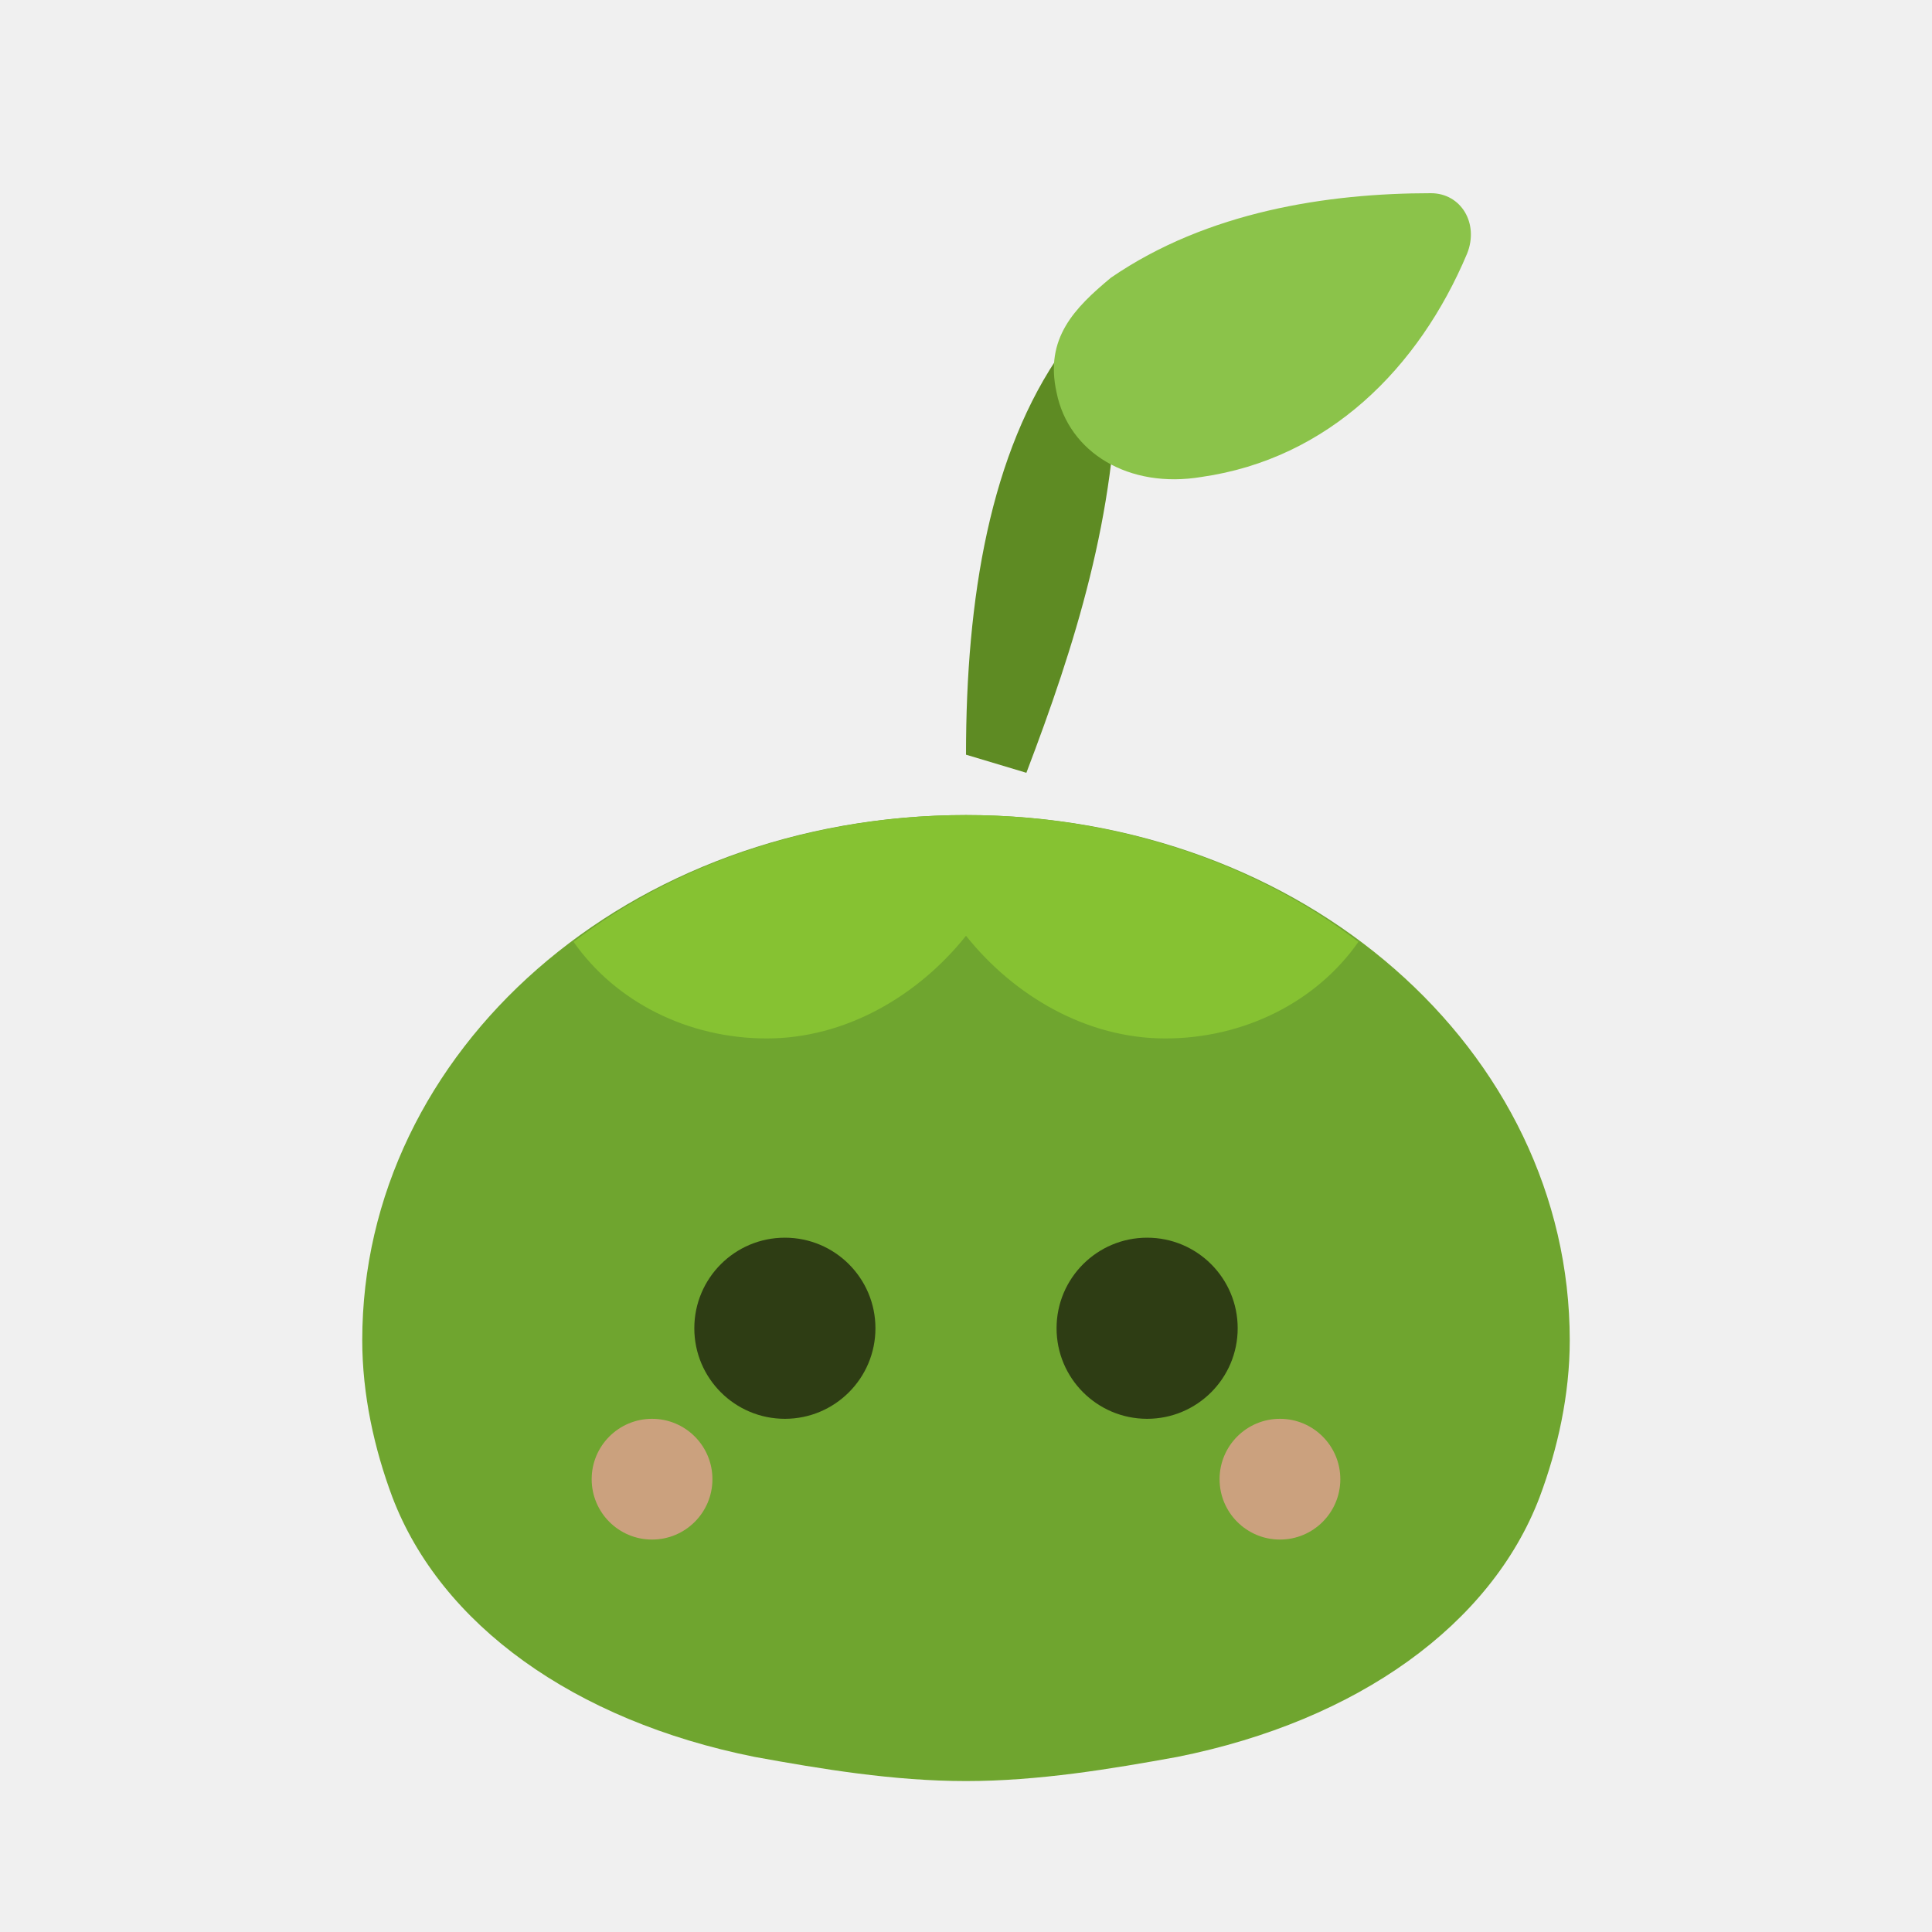
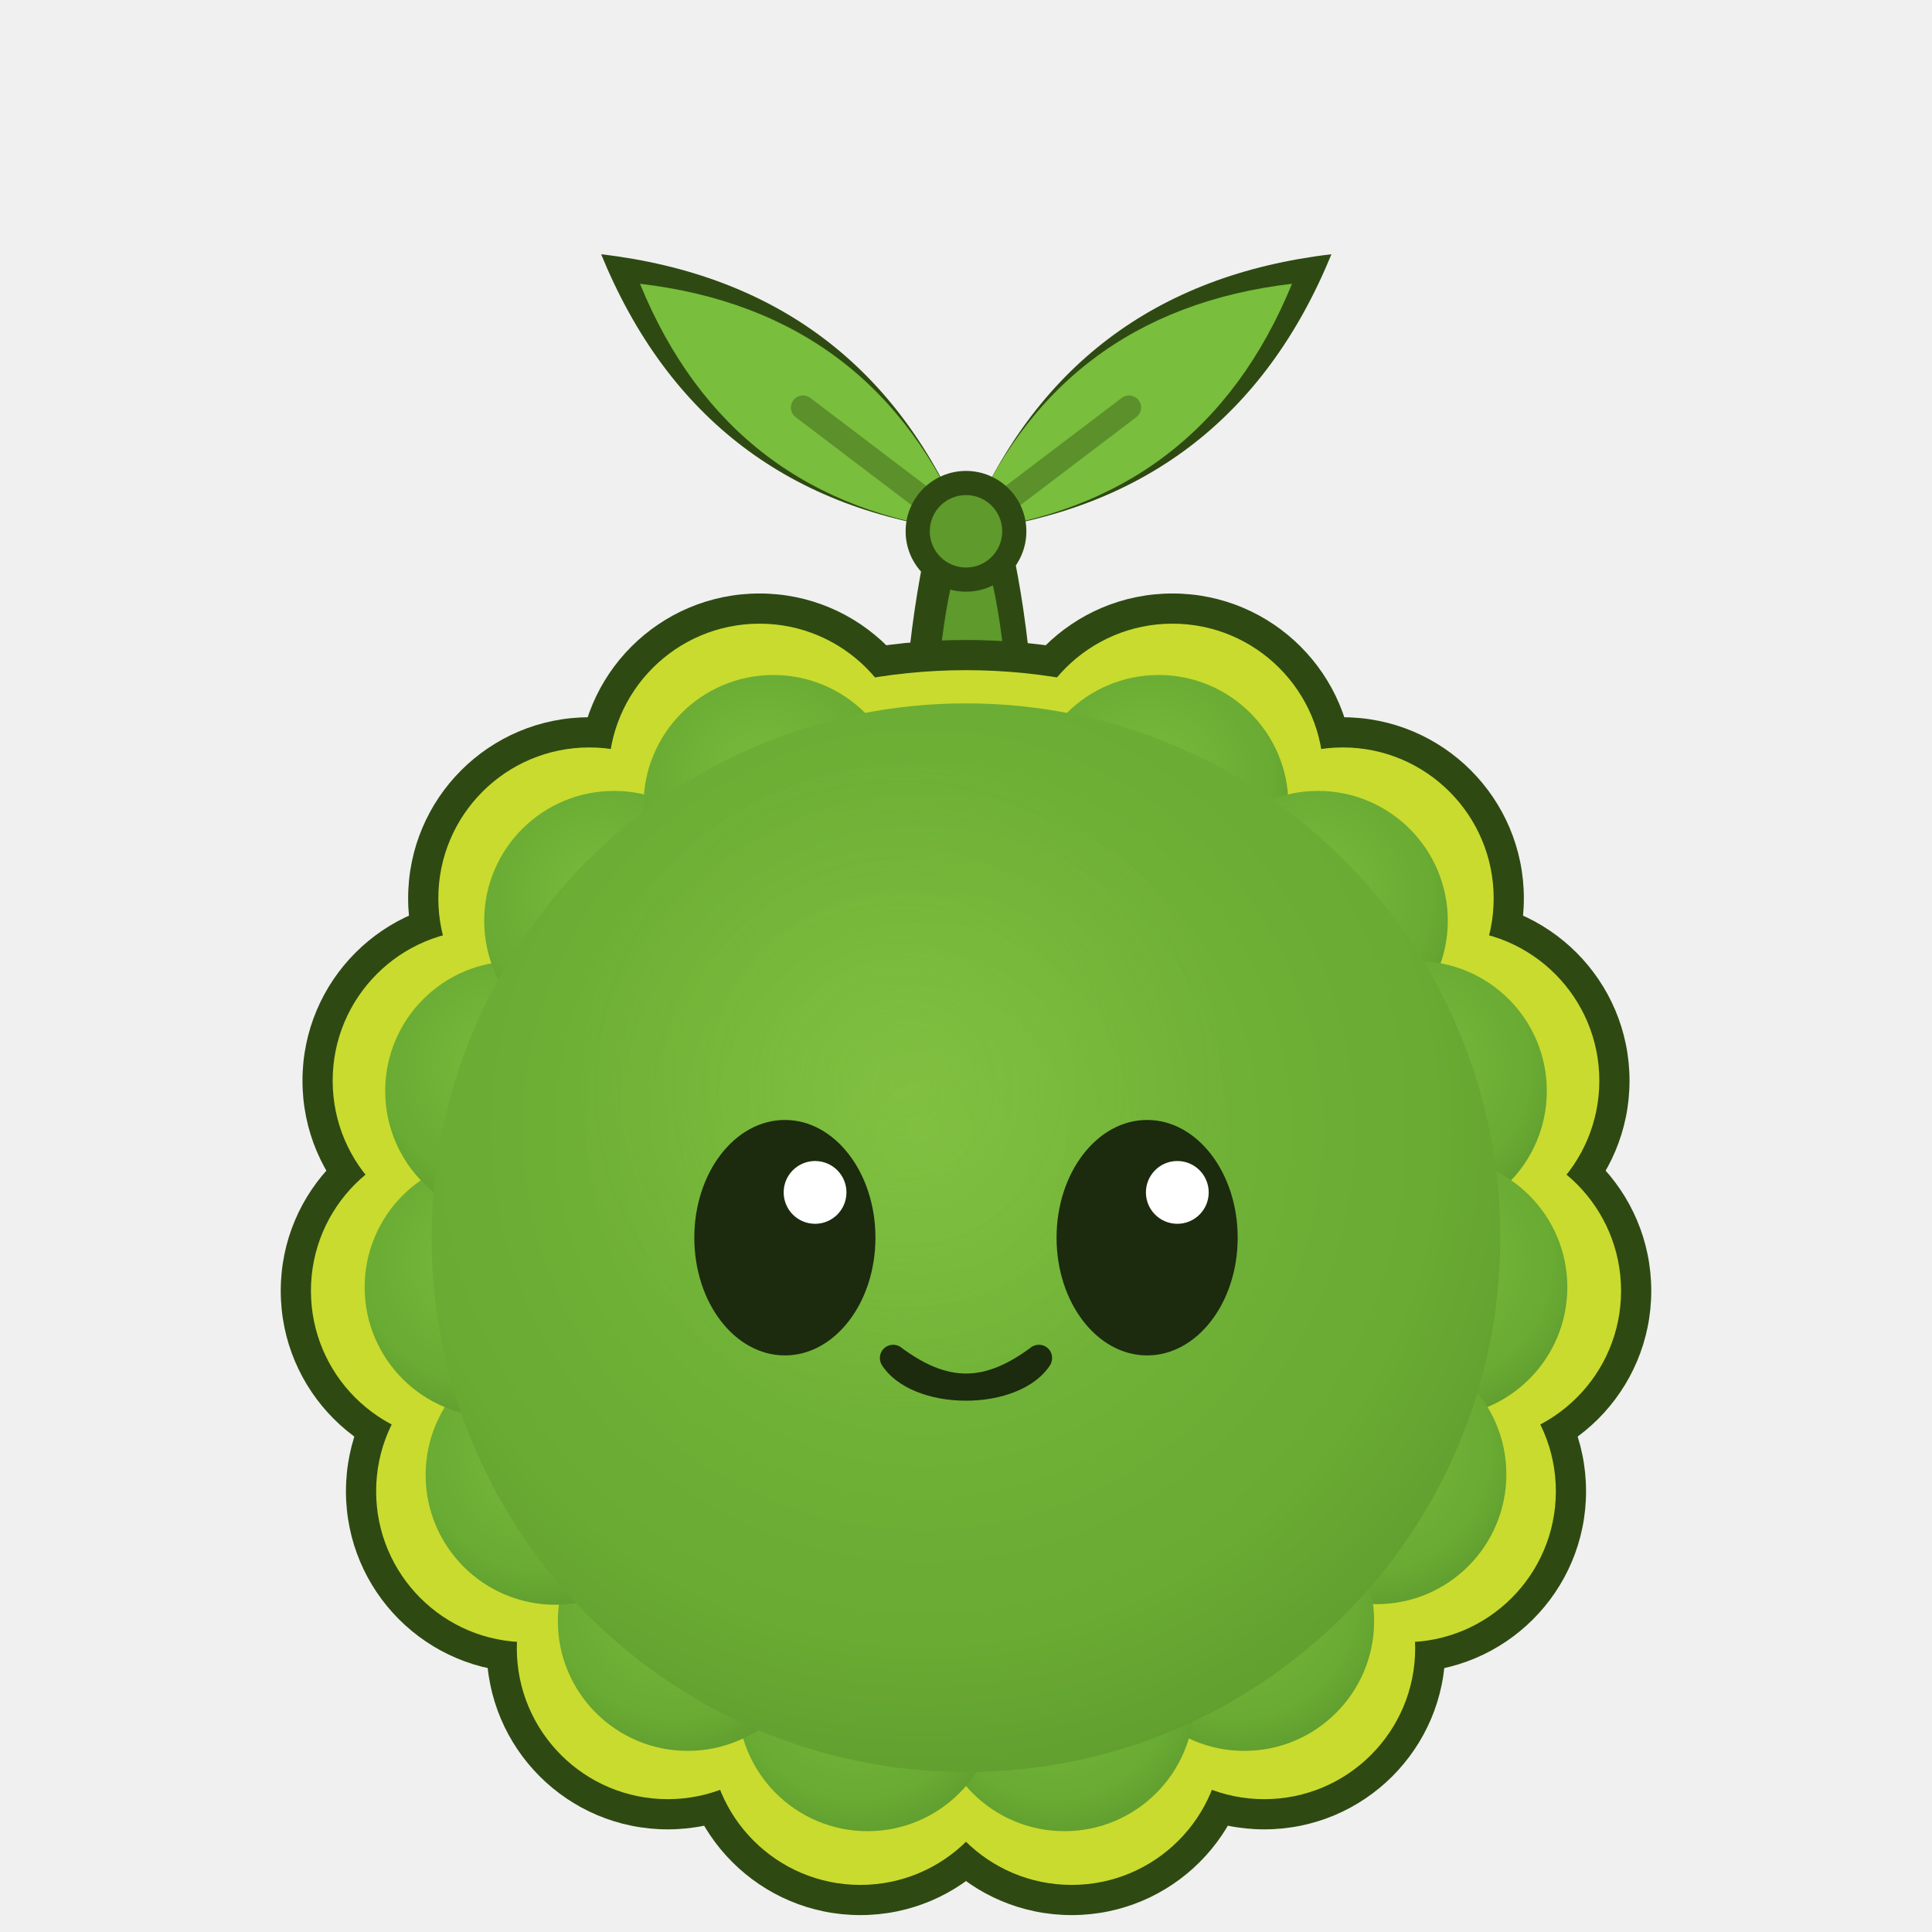
<svg xmlns="http://www.w3.org/2000/svg" viewBox="0 0 32 32">
-   <path fill="#5E8B23" d="M16 12.5c0-2.6.4-5 1.6-6.7c.3-.4.9-.2.9.3c0 2.4-.7 4.6-1.5 6.7z" />
-   <path fill="#8BC34A" d="M18.4 4.6c1.6-1.1 3.6-1.4 5.3-1.4c.5 0 .8.5.6 1c-.8 1.9-2.3 3.4-4.4 3.7c-1.2.2-2.2-.4-2.4-1.4c-.2-.9.3-1.4.9-1.9z" />
-   <path fill="#6FA52F" d="M16 13.5c5.6 0 10 3.9 10 8.7c0 .9-.2 1.8-.5 2.6c-.8 2.1-3 3.7-6 4.3c-1.1.2-2.3.4-3.5.4s-2.4-.2-3.5-.4c-3-.6-5.2-2.2-6-4.3c-.3-.8-.5-1.7-.5-2.6c0-4.8 4.4-8.7 10-8.7z" />
-   <path fill="#86C232" d="M16 13.5c2.5 0 4.8.8 6.5 2.1c-.7 1-1.9 1.6-3.2 1.6c-1.3 0-2.5-.7-3.3-1.7c-.8 1-2 1.7-3.3 1.7c-1.3 0-2.5-.6-3.2-1.6c1.7-1.3 4-2.1 6.5-2.1z" />
-   <circle cx="13" cy="22" r="1.5" fill="#2E3D14" />
-   <circle cx="19" cy="22" r="1.5" fill="#2E3D14" />
-   <circle cx="10.8" cy="24.5" r="1" fill="#F2A0A0" opacity=".7" />
-   <circle cx="21.2" cy="24.5" r="1" fill="#F2A0A0" opacity=".7" />
+   <defs>
+     <radialGradient id="body" cx="46%" cy="40%" r="66%">
+       <stop offset="0%" stop-color="#79BB3C" />
+       <stop offset="72%" stop-color="#69AB33" />
+       <stop offset="100%" stop-color="#5E9A2D" />
+     </radialGradient>
+     <radialGradient id="sheen" cx="44%" cy="36%" r="30%">
+       <stop offset="0%" stop-color="#97CE4C" stop-opacity=".28" />
+       <stop offset="100%" stop-color="#97CE4C" stop-opacity="0" />
+     </radialGradient>
+   </defs>
+   <g>
+     <path fill="#2E4A12" d="M14.9 13.9c0-2.1.2-3.9.5-5.1c.3-.9 1.0-.9 1.3 0c.3 1.2.5 3.0.5 5.1z" />
+     <path fill="#5E9A2C" d="M15.45 13.6c0-1.7.1-3.1.35-4.1c.1-.4.5-.4.6 0c.25 1.0.35 2.4.35 4.1z" />
+     <g>
+       <path fill="#2E4A12" d="M16 8.8 Q14.51 5.16 10.6 4.7 Q12.09 8.34 16 8.8 Z" transform="scale(1.12) translate(-1.71 -0.94)" />
+       <path fill="#79BE3C" d="M16 8.8 Q14.51 5.16 10.6 4.7 Q12.09 8.34 16 8.8 Z" />
+       <line x1="16" y1="8.8" x2="13.30" y2="6.75" stroke="#2E4A12" stroke-width=".4" stroke-linecap="round" opacity=".4" />
+     </g>
+     <g>
+       <path fill="#2E4A12" d="M16 8.8 Q17.49 5.16 21.4 4.7 Q19.91 8.34 16 8.8 Z" transform="scale(1.12) translate(-1.71 -0.94)" />
+       <path fill="#79BE3C" d="M16 8.8 Q17.49 5.16 21.4 4.7 Q19.91 8.34 16 8.8 Z" />
+       <line x1="16" y1="8.8" x2="18.70" y2="6.75" stroke="#2E4A12" stroke-width=".4" stroke-linecap="round" opacity=".4" />
+     </g>
+     <circle cx="16" cy="8.8" r="1.0" fill="#2E4A12" />
+     <circle cx="16" cy="8.8" r="0.6" fill="#5E9A2C" />
+   </g>
+   <g fill="#2E4A12">
+     <circle cx="19.42" cy="12.83" r="3" />
+     <circle cx="22.24" cy="14.88" r="3" />
+     <circle cx="23.99" cy="17.90" r="3" />
+     <circle cx="24.35" cy="21.38" r="3" />
+     <circle cx="23.27" cy="24.70" r="3" />
+     <circle cx="20.94" cy="27.30" r="3" />
+     <circle cx="17.75" cy="28.72" r="3" />
+     <circle cx="14.25" cy="28.72" r="3" />
+     <circle cx="11.06" cy="27.30" r="3" />
+     <circle cx="8.73" cy="24.70" r="3" />
+     <circle cx="7.65" cy="21.38" r="3" />
+     <circle cx="8.01" cy="17.90" r="3" />
+     <circle cx="9.76" cy="14.88" r="3" />
+     <circle cx="12.58" cy="12.83" r="3" />
+   </g>
+   <circle cx="16" cy="20.5" r="9.9" fill="#2E4A12" />
+   <g fill="#C9DB2E">
+     <circle cx="19.42" cy="12.83" r="2.5" />
+     <circle cx="22.24" cy="14.88" r="2.5" />
+     <circle cx="23.99" cy="17.90" r="2.5" />
+     <circle cx="24.35" cy="21.38" r="2.5" />
+     <circle cx="23.27" cy="24.70" r="2.5" />
+     <circle cx="20.94" cy="27.30" r="2.5" />
+     <circle cx="17.75" cy="28.72" r="2.5" />
+     <circle cx="14.25" cy="28.72" r="2.5" />
+     <circle cx="11.06" cy="27.30" r="2.5" />
+     <circle cx="8.73" cy="24.70" r="2.5" />
+     <circle cx="7.65" cy="21.38" r="2.5" />
+     <circle cx="8.01" cy="17.90" r="2.5" />
+     <circle cx="9.76" cy="14.88" r="2.5" />
+     <circle cx="12.58" cy="12.83" r="2.5" />
+   </g>
+   <circle cx="16" cy="20.5" r="9.4" fill="#C9DB2E" />
+   <g fill="url(#body)">
+     <circle cx="19.19" cy="13.33" r="2.15" />
+     <circle cx="21.83" cy="15.25" r="2.15" />
+     <circle cx="23.47" cy="18.07" r="2.15" />
+     <circle cx="23.81" cy="21.32" r="2.15" />
+     <circle cx="22.80" cy="24.42" r="2.15" />
+     <circle cx="20.61" cy="26.85" r="2.15" />
+     <circle cx="17.63" cy="28.18" r="2.15" />
+     <circle cx="14.37" cy="28.18" r="2.15" />
+     <circle cx="11.39" cy="26.85" r="2.15" />
+     <circle cx="9.20" cy="24.43" r="2.15" />
+     <circle cx="8.19" cy="21.32" r="2.15" />
+     <circle cx="8.53" cy="18.07" r="2.15" />
+     <circle cx="10.17" cy="15.25" r="2.15" />
+     <circle cx="12.81" cy="13.33" r="2.15" />
+   </g>
+   <circle cx="16" cy="20.5" r="8.85" fill="url(#body)" />
+   <circle cx="16" cy="20.5" r="8.85" fill="url(#sheen)" />
+   <g fill="#1C2A0E">
+     <ellipse cx="13" cy="20.5" rx="1.5" ry="1.95" />
+     <ellipse cx="19" cy="20.5" rx="1.5" ry="1.95" />
+     <path d="M14.6 22.6c.5.8 2.3.8 2.8 0c.1-.2-.1-.4-.3-.3c-.8.6-1.4.6-2.2 0c-.2-.1-.4.1-.3.3z" />
+   </g>
+   <circle cx="13.5" cy="19.75" r=".52" fill="#fff" />
+   <circle cx="19.5" cy="19.75" r=".52" fill="#fff" />
</svg>
